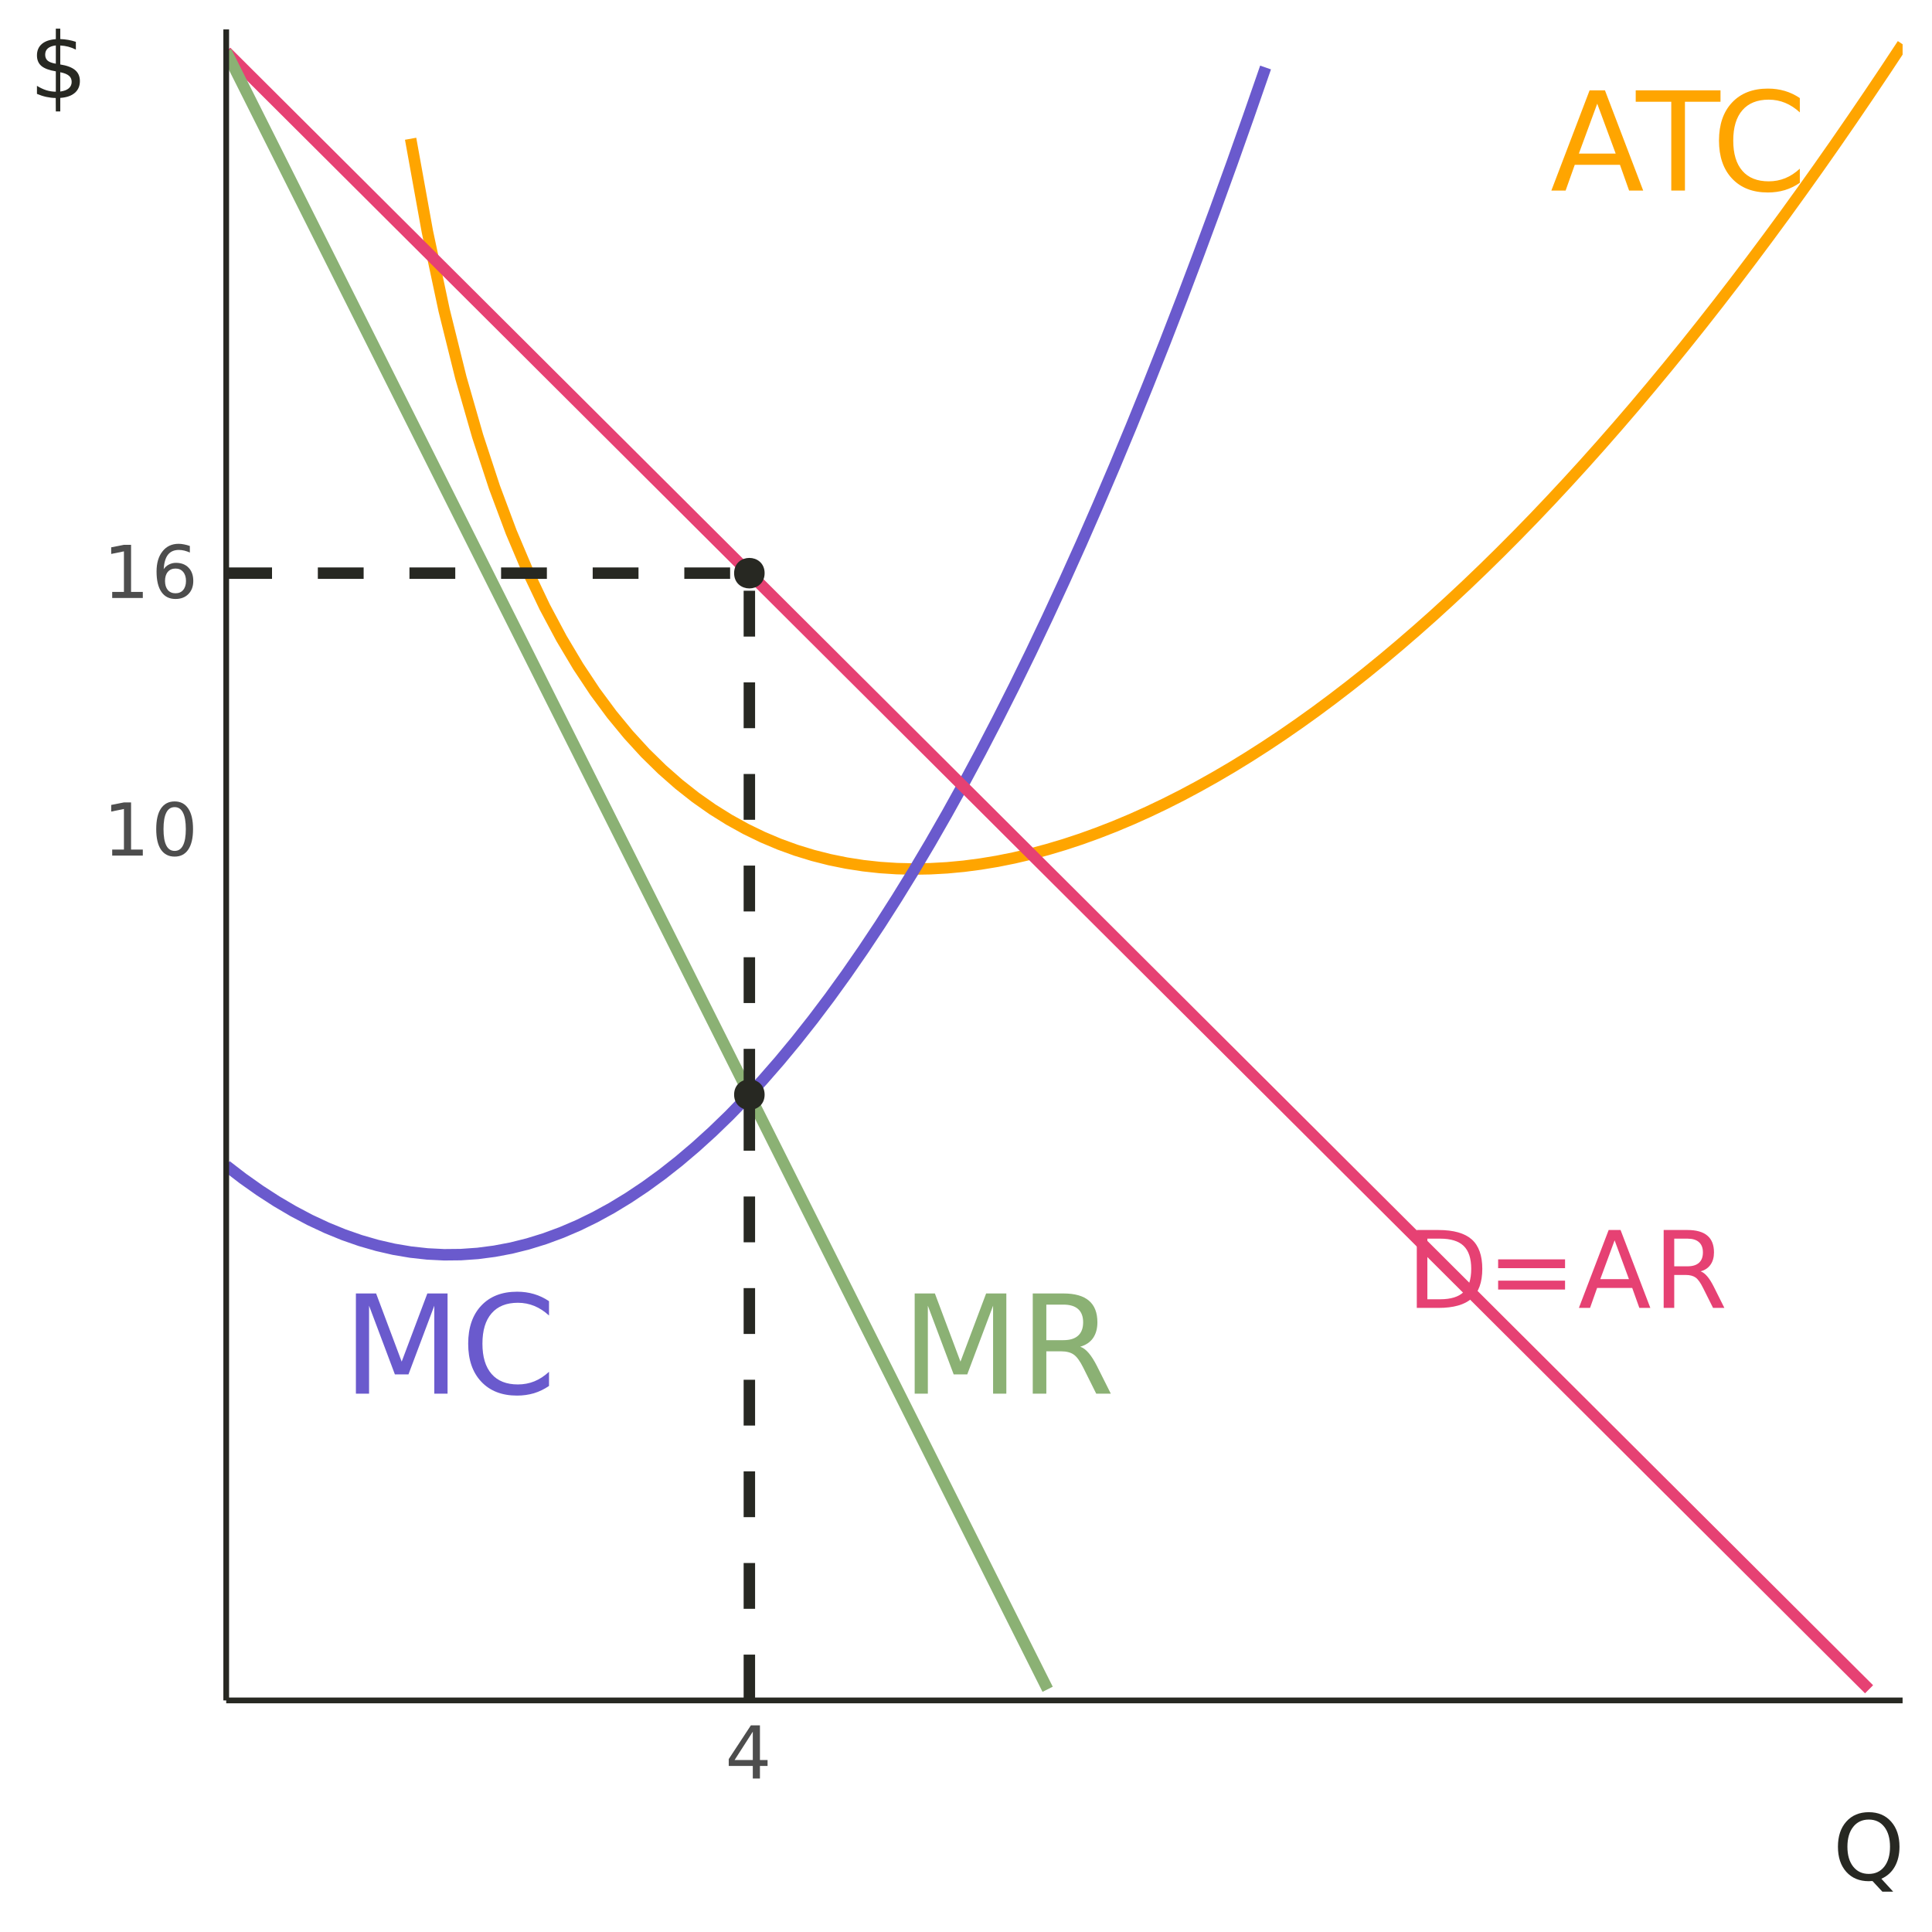
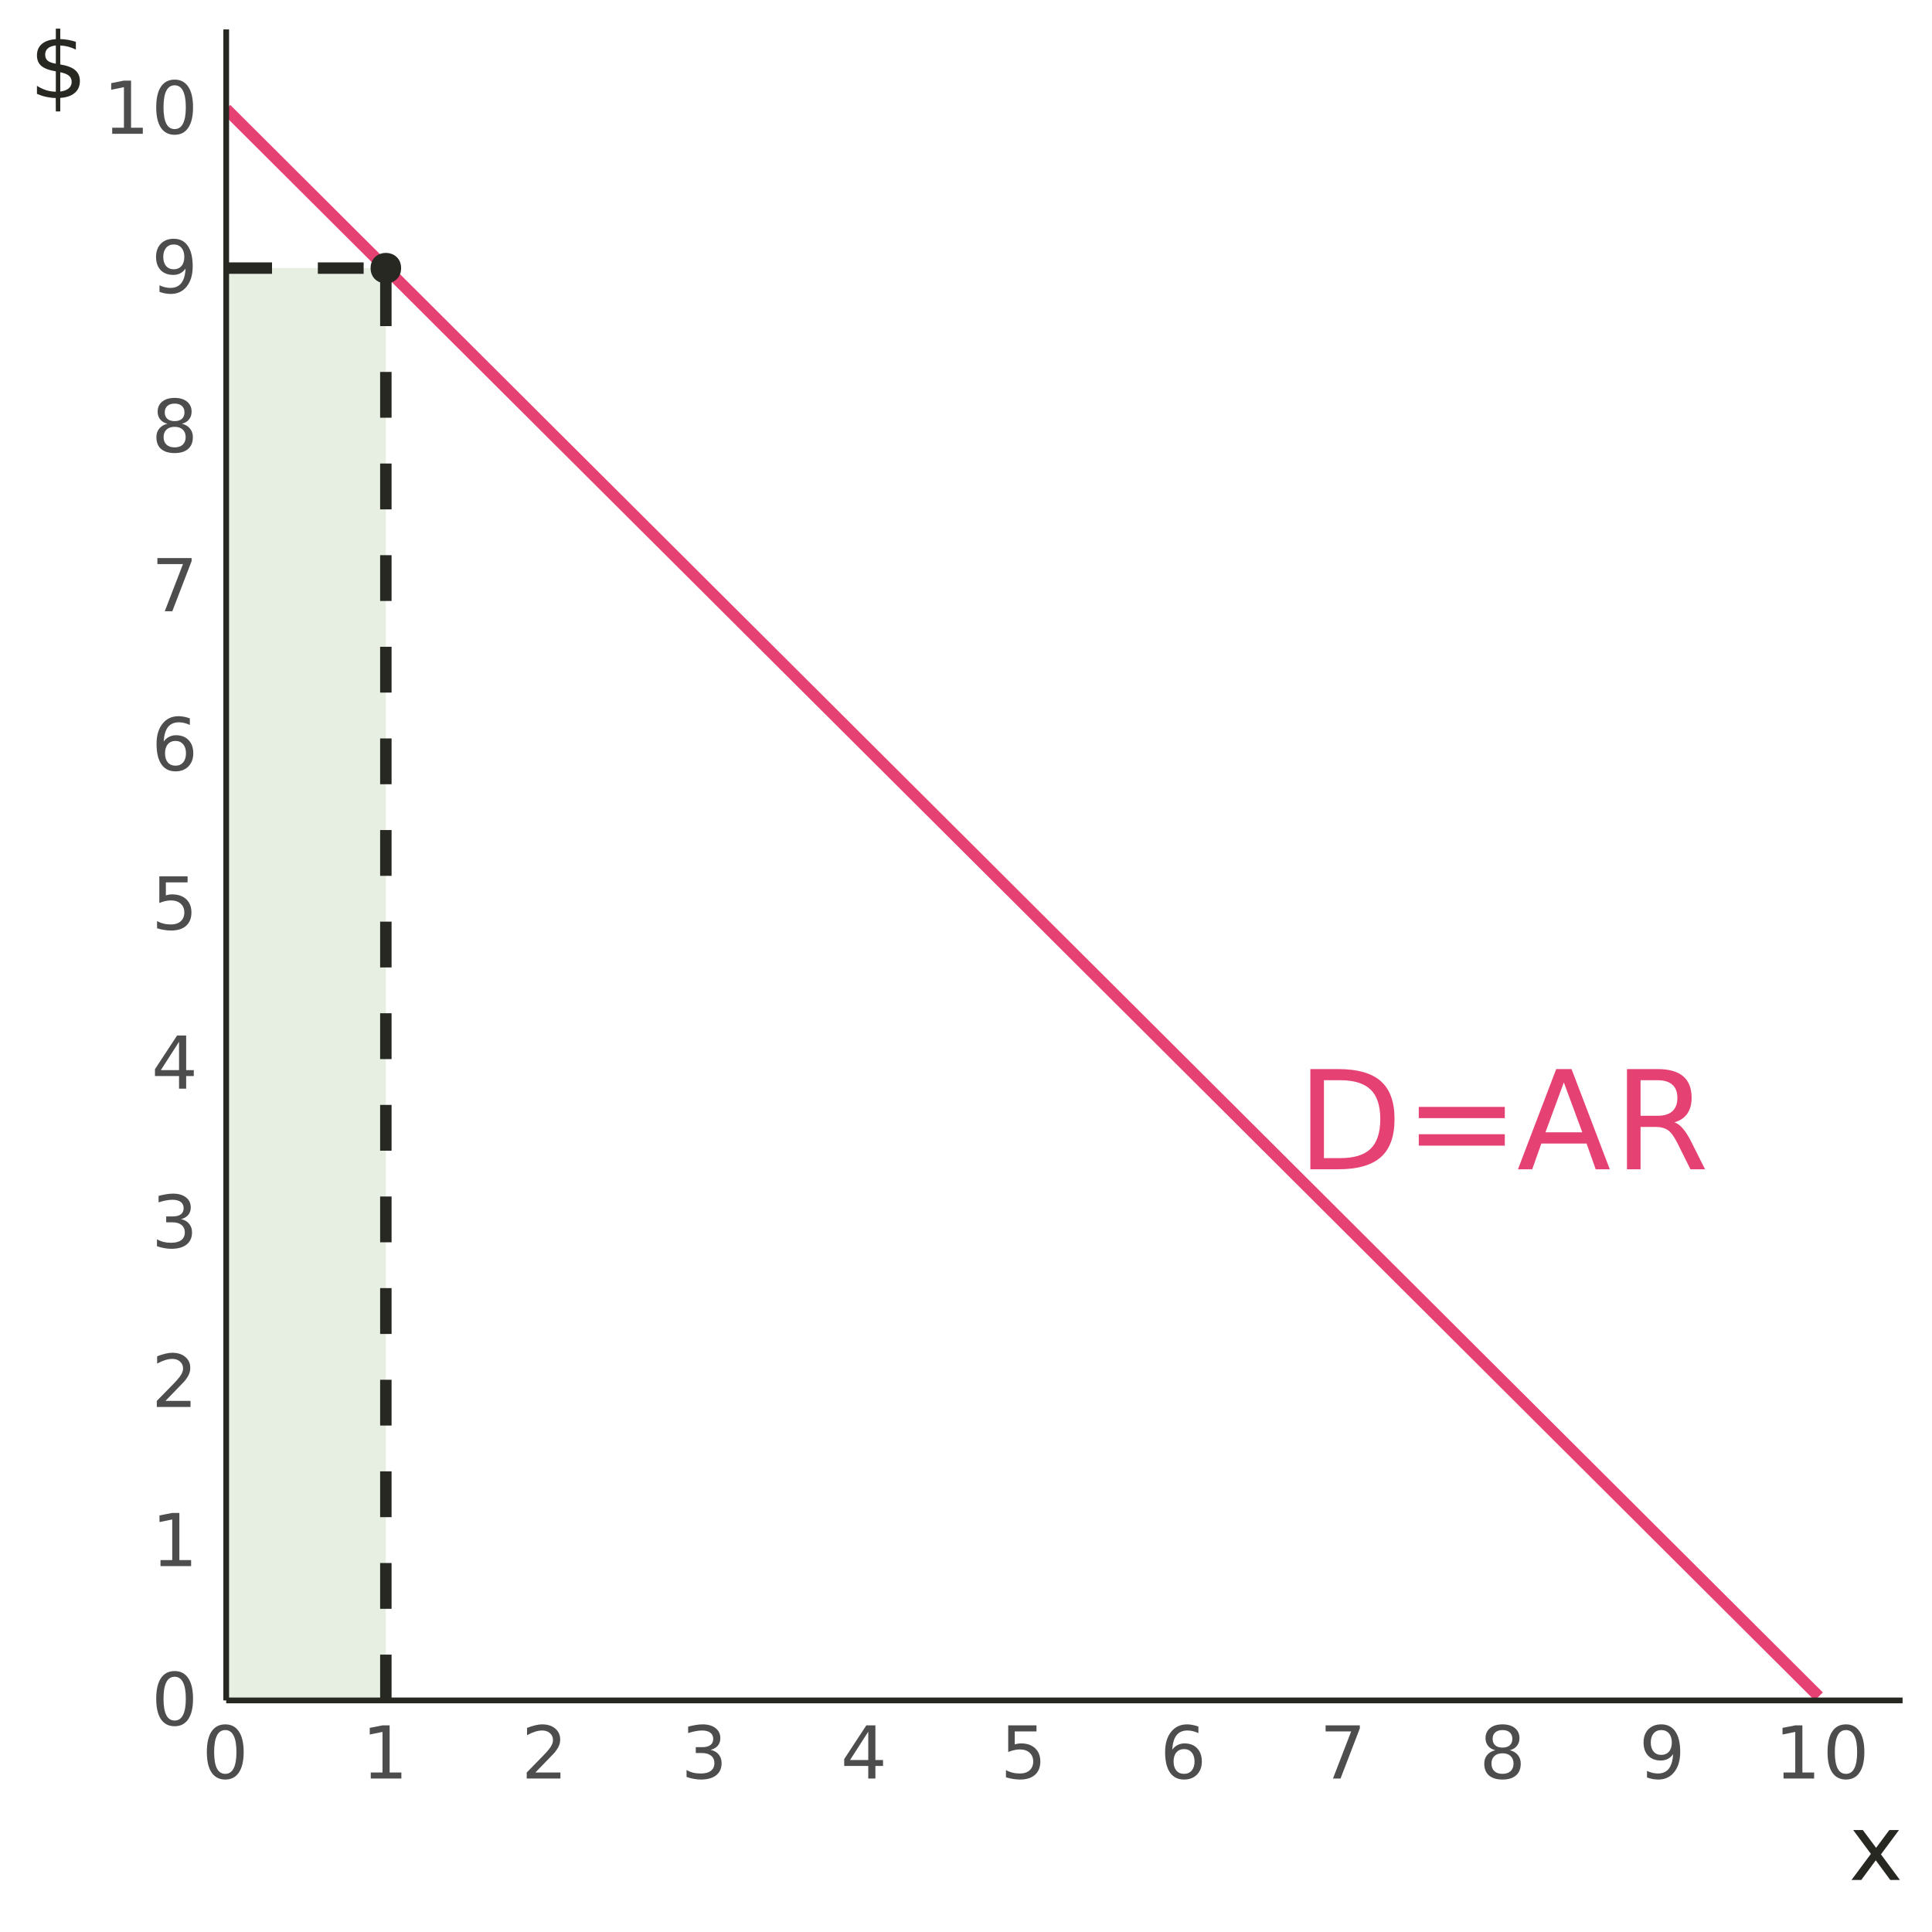
<svg xmlns="http://www.w3.org/2000/svg" xmlns:xlink="http://www.w3.org/1999/xlink" width="360" height="360" viewBox="0 0 360 360">
  <defs>
    <g>
      <g id="glyph-0-0">
        <path d="M 1.281 4.531 L 1.281 -18.062 L 14.078 -18.062 L 14.078 4.531 Z M 2.719 3.094 L 12.656 3.094 L 12.656 -16.625 L 2.719 -16.625 Z M 2.719 3.094 " />
      </g>
      <g id="glyph-0-1">
+         <path d="M 5.047 -16.594 L 5.047 -2.078 L 8.094 -2.078 C 10.664 -2.078 12.551 -2.66 13.75 -3.828 C 14.945 -4.992 15.547 -6.836 15.547 -9.359 C 15.547 -11.859 14.945 -13.688 13.75 -14.844 C 12.551 -16.008 10.664 -16.594 8.094 -16.594 Z M 2.516 -18.672 L 7.703 -18.672 C 11.316 -18.672 13.969 -17.914 15.656 -16.406 C 17.352 -14.906 18.203 -12.555 18.203 -9.359 C 18.203 -6.141 17.352 -3.773 15.656 -2.266 C 13.957 -0.754 11.305 0 7.703 0 L 2.516 0 Z M 2.516 -18.672 " />
+       </g>
+       <g id="glyph-0-2">
+         <path d="M 2.719 -11.625 L 18.75 -11.625 L 18.75 -9.531 L 2.719 -9.531 Z M 2.719 -6.531 L 18.75 -6.531 L 18.75 -4.406 L 2.719 -4.406 Z M 2.719 -6.531 " />
+       </g>
+       <g id="glyph-0-3">
        <path d="M 8.75 -16.188 L 5.328 -6.891 L 12.188 -6.891 Z M 7.328 -18.672 L 10.188 -18.672 L 17.312 0 L 14.688 0 L 12.984 -4.797 L 4.562 -4.797 L 2.859 0 L 0.203 0 Z M 7.328 -18.672 " />
      </g>
-       <g id="glyph-0-2">
-         <path d="M -0.078 -18.672 L 15.719 -18.672 L 15.719 -16.547 L 9.094 -16.547 L 9.094 0 L 6.547 0 L 6.547 -16.547 L -0.078 -16.547 Z M -0.078 -18.672 " />
-       </g>
-       <g id="glyph-0-3">
-         <path d="M 16.5 -17.234 L 16.5 -14.562 C 15.645 -15.352 14.734 -15.945 13.766 -16.344 C 12.805 -16.738 11.785 -16.938 10.703 -16.938 C 8.566 -16.938 6.93 -16.281 5.797 -14.969 C 4.66 -13.664 4.094 -11.781 4.094 -9.312 C 4.094 -6.852 4.66 -4.973 5.797 -3.672 C 6.93 -2.367 8.566 -1.719 10.703 -1.719 C 11.785 -1.719 12.805 -1.91 13.766 -2.297 C 14.734 -2.691 15.645 -3.285 16.5 -4.078 L 16.5 -1.438 C 15.613 -0.832 14.676 -0.379 13.688 -0.078 C 12.695 0.211 11.648 0.359 10.547 0.359 C 7.723 0.359 5.5 -0.504 3.875 -2.234 C 2.25 -3.961 1.438 -6.32 1.438 -9.312 C 1.438 -12.312 2.25 -14.676 3.875 -16.406 C 5.5 -18.133 7.723 -19 10.547 -19 C 11.672 -19 12.723 -18.852 13.703 -18.562 C 14.691 -18.27 15.625 -17.828 16.5 -17.234 Z M 16.5 -17.234 " />
-       </g>
      <g id="glyph-0-4">
-         <path d="M 2.516 -18.672 L 6.281 -18.672 L 11.047 -5.969 L 15.828 -18.672 L 19.594 -18.672 L 19.594 0 L 17.125 0 L 17.125 -16.391 L 12.312 -3.594 L 9.781 -3.594 L 4.969 -16.391 L 4.969 0 L 2.516 0 Z M 2.516 -18.672 " />
-       </g>
-       <g id="glyph-0-5">
        <path d="M 11.359 -8.75 C 11.898 -8.57 12.426 -8.18 12.938 -7.578 C 13.457 -6.973 13.977 -6.148 14.5 -5.109 L 17.062 0 L 14.344 0 L 11.953 -4.797 C 11.336 -6.047 10.738 -6.875 10.156 -7.281 C 9.582 -7.688 8.797 -7.891 7.797 -7.891 L 5.047 -7.891 L 5.047 0 L 2.516 0 L 2.516 -18.672 L 8.219 -18.672 C 10.352 -18.672 11.941 -18.223 12.984 -17.328 C 14.035 -16.441 14.562 -15.098 14.562 -13.297 C 14.562 -12.117 14.289 -11.141 13.75 -10.359 C 13.207 -9.586 12.41 -9.051 11.359 -8.75 Z M 5.047 -16.594 L 5.047 -9.969 L 8.219 -9.969 C 9.438 -9.969 10.352 -10.25 10.969 -10.812 C 11.594 -11.375 11.906 -12.203 11.906 -13.297 C 11.906 -14.391 11.594 -15.211 10.969 -15.766 C 10.352 -16.316 9.438 -16.594 8.219 -16.594 Z M 5.047 -16.594 " />
      </g>
      <g id="glyph-1-0">
-         <path d="M 1 3.516 L 1 -14.047 L 10.953 -14.047 L 10.953 3.516 Z M 2.109 2.406 L 9.844 2.406 L 9.844 -12.922 L 2.109 -12.922 Z M 2.109 2.406 " />
+         <path d="M 0.672 2.406 L 0.672 -9.578 L 7.469 -9.578 L 7.469 2.406 Z M 1.438 1.641 L 6.719 1.641 L 6.719 -8.828 L 1.438 -8.828 Z M 1.438 1.641 " />
      </g>
      <g id="glyph-1-1">
-         <path d="M 3.922 -12.906 L 3.922 -1.609 L 6.297 -1.609 C 8.297 -1.609 9.758 -2.062 10.688 -2.969 C 11.625 -3.883 12.094 -5.32 12.094 -7.281 C 12.094 -9.219 11.625 -10.641 10.688 -11.547 C 9.758 -12.453 8.297 -12.906 6.297 -12.906 Z M 1.953 -14.516 L 5.984 -14.516 C 8.805 -14.516 10.875 -13.93 12.188 -12.766 C 13.5 -11.598 14.156 -9.77 14.156 -7.281 C 14.156 -4.77 13.492 -2.926 12.172 -1.75 C 10.848 -0.582 8.785 0 5.984 0 L 1.953 0 Z M 1.953 -14.516 " />
+         <path d="M 4.328 -9.031 C 3.629 -9.031 3.109 -8.688 2.766 -8 C 2.422 -7.32 2.25 -6.301 2.25 -4.938 C 2.25 -3.582 2.422 -2.566 2.766 -1.891 C 3.109 -1.211 3.629 -0.875 4.328 -0.875 C 5.016 -0.875 5.531 -1.211 5.875 -1.891 C 6.227 -2.566 6.406 -3.582 6.406 -4.938 C 6.406 -6.301 6.227 -7.32 5.875 -8 C 5.531 -8.688 5.016 -9.031 4.328 -9.031 Z M 4.328 -10.094 C 5.43 -10.094 6.273 -9.648 6.859 -8.766 C 7.453 -7.891 7.75 -6.613 7.75 -4.938 C 7.75 -3.27 7.453 -2 6.859 -1.125 C 6.273 -0.25 5.43 0.188 4.328 0.188 C 3.211 0.188 2.359 -0.25 1.766 -1.125 C 1.18 -2 0.891 -3.27 0.891 -4.938 C 0.891 -6.613 1.18 -7.891 1.766 -8.766 C 2.359 -9.648 3.211 -10.094 4.328 -10.094 Z M 4.328 -10.094 " />
      </g>
      <g id="glyph-1-2">
-         <path d="M 2.109 -9.047 L 14.578 -9.047 L 14.578 -7.406 L 2.109 -7.406 Z M 2.109 -5.078 L 14.578 -5.078 L 14.578 -3.422 L 2.109 -3.422 Z M 2.109 -5.078 " />
+         <path d="M 1.688 -1.125 L 3.875 -1.125 L 3.875 -8.688 L 1.5 -8.203 L 1.5 -9.438 L 3.859 -9.906 L 5.203 -9.906 L 5.203 -1.125 L 7.391 -1.125 L 7.391 0 L 1.688 0 Z M 1.688 -1.125 " />
      </g>
      <g id="glyph-1-3">
-         <path d="M 6.812 -12.594 L 4.141 -5.359 L 9.484 -5.359 Z M 5.703 -14.516 L 7.922 -14.516 L 13.469 0 L 11.422 0 L 10.094 -3.719 L 3.547 -3.719 L 2.234 0 L 0.156 0 Z M 5.703 -14.516 " />
+         <path d="M 2.609 -1.125 L 7.281 -1.125 L 7.281 0 L 1 0 L 1 -1.125 C 1.508 -1.656 2.203 -2.363 3.078 -3.25 C 3.953 -4.133 4.504 -4.707 4.734 -4.969 C 5.16 -5.445 5.457 -5.852 5.625 -6.188 C 5.801 -6.52 5.891 -6.848 5.891 -7.172 C 5.891 -7.703 5.703 -8.129 5.328 -8.453 C 4.961 -8.785 4.484 -8.953 3.891 -8.953 C 3.473 -8.953 3.031 -8.879 2.562 -8.734 C 2.094 -8.586 1.594 -8.367 1.062 -8.078 L 1.062 -9.438 C 1.602 -9.645 2.109 -9.805 2.578 -9.922 C 3.047 -10.035 3.473 -10.094 3.859 -10.094 C 4.891 -10.094 5.707 -9.832 6.312 -9.312 C 6.926 -8.801 7.234 -8.117 7.234 -7.266 C 7.234 -6.859 7.156 -6.473 7 -6.109 C 6.852 -5.742 6.578 -5.312 6.172 -4.812 C 6.055 -4.688 5.703 -4.316 5.109 -3.703 C 4.523 -3.086 3.691 -2.227 2.609 -1.125 Z M 2.609 -1.125 " />
      </g>
      <g id="glyph-1-4">
-         <path d="M 8.844 -6.812 C 9.258 -6.664 9.664 -6.359 10.062 -5.891 C 10.469 -5.422 10.875 -4.781 11.281 -3.969 L 13.266 0 L 11.156 0 L 9.297 -3.719 C 8.816 -4.695 8.352 -5.344 7.906 -5.656 C 7.457 -5.977 6.844 -6.141 6.062 -6.141 L 3.922 -6.141 L 3.922 0 L 1.953 0 L 1.953 -14.516 L 6.391 -14.516 C 8.047 -14.516 9.281 -14.164 10.094 -13.469 C 10.914 -12.781 11.328 -11.738 11.328 -10.344 C 11.328 -9.426 11.113 -8.664 10.688 -8.062 C 10.27 -7.457 9.656 -7.039 8.844 -6.812 Z M 3.922 -12.906 L 3.922 -7.75 L 6.391 -7.75 C 7.336 -7.75 8.051 -7.969 8.531 -8.406 C 9.02 -8.844 9.266 -9.488 9.266 -10.344 C 9.266 -11.188 9.02 -11.82 8.531 -12.25 C 8.051 -12.688 7.336 -12.906 6.391 -12.906 Z M 3.922 -12.906 " />
+         <path d="M 5.516 -5.344 C 6.16 -5.207 6.66 -4.922 7.016 -4.484 C 7.379 -4.055 7.562 -3.52 7.562 -2.875 C 7.562 -1.895 7.223 -1.141 6.547 -0.609 C 5.879 -0.078 4.926 0.188 3.688 0.188 C 3.27 0.188 2.836 0.145 2.391 0.062 C 1.953 -0.008 1.5 -0.129 1.031 -0.297 L 1.031 -1.594 C 1.406 -1.375 1.812 -1.207 2.25 -1.094 C 2.695 -0.988 3.16 -0.938 3.641 -0.938 C 4.484 -0.938 5.125 -1.102 5.562 -1.438 C 6 -1.77 6.219 -2.25 6.219 -2.875 C 6.219 -3.457 6.016 -3.914 5.609 -4.25 C 5.203 -4.582 4.633 -4.75 3.906 -4.75 L 2.75 -4.75 L 2.75 -5.844 L 3.953 -5.844 C 4.609 -5.844 5.113 -5.973 5.469 -6.234 C 5.82 -6.504 6 -6.883 6 -7.375 C 6 -7.883 5.816 -8.273 5.453 -8.547 C 5.086 -8.816 4.57 -8.953 3.906 -8.953 C 3.539 -8.953 3.145 -8.91 2.719 -8.828 C 2.301 -8.754 1.836 -8.633 1.328 -8.469 L 1.328 -9.672 C 1.836 -9.805 2.316 -9.91 2.766 -9.984 C 3.211 -10.055 3.629 -10.094 4.016 -10.094 C 5.035 -10.094 5.844 -9.859 6.438 -9.391 C 7.031 -8.93 7.328 -8.305 7.328 -7.516 C 7.328 -6.973 7.172 -6.508 6.859 -6.125 C 6.547 -5.75 6.098 -5.488 5.516 -5.344 Z M 5.516 -5.344 " />
+       </g>
+       <g id="glyph-1-5">
+         <path d="M 5.141 -8.734 L 1.75 -3.453 L 5.141 -3.453 Z M 4.781 -9.906 L 6.469 -9.906 L 6.469 -3.453 L 7.891 -3.453 L 7.891 -2.344 L 6.469 -2.344 L 6.469 0 L 5.141 0 L 5.141 -2.344 L 0.656 -2.344 L 0.656 -3.625 Z M 4.781 -9.906 " />
+       </g>
+       <g id="glyph-1-6">
+         <path d="M 1.469 -9.906 L 6.734 -9.906 L 6.734 -8.781 L 2.688 -8.781 L 2.688 -6.359 C 2.883 -6.422 3.082 -6.469 3.281 -6.5 C 3.477 -6.531 3.672 -6.547 3.859 -6.547 C 4.961 -6.547 5.836 -6.242 6.484 -5.641 C 7.129 -5.035 7.453 -4.211 7.453 -3.172 C 7.453 -2.109 7.117 -1.281 6.453 -0.688 C 5.797 -0.102 4.863 0.188 3.656 0.188 C 3.238 0.188 2.812 0.148 2.375 0.078 C 1.945 0.016 1.504 -0.086 1.047 -0.234 L 1.047 -1.578 C 1.441 -1.359 1.852 -1.195 2.281 -1.094 C 2.707 -0.988 3.156 -0.938 3.625 -0.938 C 4.395 -0.938 5.004 -1.133 5.453 -1.531 C 5.898 -1.938 6.125 -2.484 6.125 -3.172 C 6.125 -3.867 5.898 -4.414 5.453 -4.812 C 5.004 -5.219 4.395 -5.422 3.625 -5.422 C 3.27 -5.422 2.914 -5.379 2.562 -5.297 C 2.207 -5.223 1.844 -5.102 1.469 -4.938 Z M 1.469 -9.906 " />
+       </g>
+       <g id="glyph-1-7">
+         <path d="M 4.484 -5.484 C 3.879 -5.484 3.398 -5.273 3.047 -4.859 C 2.703 -4.453 2.531 -3.891 2.531 -3.172 C 2.531 -2.461 2.703 -1.898 3.047 -1.484 C 3.398 -1.078 3.879 -0.875 4.484 -0.875 C 5.086 -0.875 5.562 -1.078 5.906 -1.484 C 6.258 -1.898 6.438 -2.461 6.438 -3.172 C 6.438 -3.891 6.258 -4.453 5.906 -4.859 C 5.562 -5.273 5.086 -5.484 4.484 -5.484 Z M 7.156 -9.688 L 7.156 -8.469 C 6.812 -8.625 6.469 -8.742 6.125 -8.828 C 5.781 -8.91 5.441 -8.953 5.109 -8.953 C 4.223 -8.953 3.547 -8.656 3.078 -8.062 C 2.617 -7.469 2.352 -6.566 2.281 -5.359 C 2.539 -5.742 2.867 -6.035 3.266 -6.234 C 3.66 -6.441 4.094 -6.547 4.562 -6.547 C 5.562 -6.547 6.348 -6.242 6.922 -5.641 C 7.504 -5.035 7.797 -4.211 7.797 -3.172 C 7.797 -2.16 7.492 -1.348 6.891 -0.734 C 6.285 -0.117 5.484 0.188 4.484 0.188 C 3.336 0.188 2.461 -0.25 1.859 -1.125 C 1.254 -2 0.953 -3.27 0.953 -4.938 C 0.953 -6.508 1.32 -7.758 2.062 -8.688 C 2.801 -9.625 3.801 -10.094 5.062 -10.094 C 5.395 -10.094 5.734 -10.055 6.078 -9.984 C 6.422 -9.922 6.781 -9.82 7.156 -9.688 Z M 7.156 -9.688 " />
+       </g>
+       <g id="glyph-1-8">
+         <path d="M 1.109 -9.906 L 7.484 -9.906 L 7.484 -9.344 L 3.891 0 L 2.484 0 L 5.875 -8.781 L 1.109 -8.781 Z M 1.109 -9.906 " />
+       </g>
+       <g id="glyph-1-9">
+         <path d="M 4.328 -4.703 C 3.68 -4.703 3.176 -4.531 2.812 -4.188 C 2.445 -3.852 2.266 -3.383 2.266 -2.781 C 2.266 -2.188 2.445 -1.719 2.812 -1.375 C 3.176 -1.039 3.68 -0.875 4.328 -0.875 C 4.961 -0.875 5.461 -1.039 5.828 -1.375 C 6.191 -1.719 6.375 -2.188 6.375 -2.781 C 6.375 -3.383 6.191 -3.852 5.828 -4.188 C 5.461 -4.531 4.961 -4.703 4.328 -4.703 Z M 2.984 -5.281 C 2.41 -5.414 1.961 -5.68 1.641 -6.078 C 1.316 -6.473 1.156 -6.953 1.156 -7.516 C 1.156 -8.305 1.438 -8.93 2 -9.391 C 2.562 -9.859 3.336 -10.094 4.328 -10.094 C 5.305 -10.094 6.078 -9.859 6.641 -9.391 C 7.203 -8.93 7.484 -8.305 7.484 -7.516 C 7.484 -6.953 7.32 -6.473 7 -6.078 C 6.688 -5.68 6.242 -5.414 5.672 -5.281 C 6.316 -5.125 6.816 -4.828 7.172 -4.391 C 7.535 -3.953 7.719 -3.414 7.719 -2.781 C 7.719 -1.82 7.422 -1.086 6.828 -0.578 C 6.242 -0.066 5.41 0.188 4.328 0.188 C 3.234 0.188 2.391 -0.066 1.797 -0.578 C 1.211 -1.086 0.922 -1.82 0.922 -2.781 C 0.922 -3.414 1.102 -3.953 1.469 -4.391 C 1.832 -4.828 2.336 -5.125 2.984 -5.281 Z M 2.484 -7.391 C 2.484 -6.879 2.645 -6.477 2.969 -6.188 C 3.289 -5.906 3.742 -5.766 4.328 -5.766 C 4.898 -5.766 5.348 -5.906 5.672 -6.188 C 5.992 -6.477 6.156 -6.879 6.156 -7.391 C 6.156 -7.91 5.992 -8.312 5.672 -8.594 C 5.348 -8.883 4.898 -9.031 4.328 -9.031 C 3.742 -9.031 3.289 -8.883 2.969 -8.594 C 2.645 -8.312 2.484 -7.91 2.484 -7.391 Z M 2.484 -7.391 " />
+       </g>
+       <g id="glyph-1-10">
+         <path d="M 1.5 -0.203 L 1.5 -1.422 C 1.832 -1.266 2.172 -1.145 2.516 -1.062 C 2.859 -0.977 3.195 -0.938 3.531 -0.938 C 4.414 -0.938 5.094 -1.234 5.562 -1.828 C 6.031 -2.422 6.297 -3.328 6.359 -4.547 C 6.098 -4.16 5.77 -3.863 5.375 -3.656 C 4.988 -3.457 4.555 -3.359 4.078 -3.359 C 3.086 -3.359 2.301 -3.656 1.719 -4.25 C 1.145 -4.852 0.859 -5.676 0.859 -6.719 C 0.859 -7.738 1.156 -8.555 1.75 -9.172 C 2.352 -9.785 3.156 -10.094 4.156 -10.094 C 5.301 -10.094 6.176 -9.648 6.781 -8.766 C 7.383 -7.891 7.688 -6.613 7.688 -4.938 C 7.688 -3.383 7.316 -2.141 6.578 -1.203 C 5.836 -0.273 4.844 0.188 3.594 0.188 C 3.258 0.188 2.914 0.156 2.562 0.094 C 2.219 0.031 1.863 -0.066 1.5 -0.203 Z M 4.156 -4.406 C 4.758 -4.406 5.238 -4.609 5.594 -5.016 C 5.945 -5.43 6.125 -6 6.125 -6.719 C 6.125 -7.426 5.945 -7.988 5.594 -8.406 C 5.238 -8.82 4.758 -9.031 4.156 -9.031 C 3.562 -9.031 3.086 -8.82 2.734 -8.406 C 2.379 -7.988 2.203 -7.426 2.203 -6.719 C 2.203 -6 2.379 -5.43 2.734 -5.016 C 3.086 -4.609 3.562 -4.406 4.156 -4.406 Z M 4.156 -4.406 " />
      </g>
      <g id="glyph-2-0">
-         <path d="M 0.672 2.406 L 0.672 -9.578 L 7.469 -9.578 L 7.469 2.406 Z M 1.438 1.641 L 6.719 1.641 L 6.719 -8.828 L 1.438 -8.828 Z M 1.438 1.641 " />
+         <path d="M 0.844 3 L 0.844 -11.984 L 9.344 -11.984 L 9.344 3 Z M 1.797 2.062 L 8.406 2.062 L 8.406 -11.031 L 1.797 -11.031 Z M 1.797 2.062 " />
      </g>
      <g id="glyph-2-1">
-         <path d="M 1.688 -1.125 L 3.875 -1.125 L 3.875 -8.688 L 1.5 -8.203 L 1.5 -9.438 L 3.859 -9.906 L 5.203 -9.906 L 5.203 -1.125 L 7.391 -1.125 L 7.391 0 L 1.688 0 Z M 1.688 -1.125 " />
+         <path d="M 9.328 -9.297 L 5.969 -4.766 L 9.5 0 L 7.703 0 L 5 -3.656 L 2.297 0 L 0.484 0 L 4.094 -4.859 L 0.797 -9.297 L 2.594 -9.297 L 5.062 -5.984 L 7.531 -9.297 Z M 9.328 -9.297 " />
      </g>
      <g id="glyph-2-2">
-         <path d="M 4.328 -9.031 C 3.629 -9.031 3.109 -8.688 2.766 -8 C 2.422 -7.32 2.25 -6.301 2.25 -4.938 C 2.25 -3.582 2.422 -2.566 2.766 -1.891 C 3.109 -1.211 3.629 -0.875 4.328 -0.875 C 5.016 -0.875 5.531 -1.211 5.875 -1.891 C 6.227 -2.566 6.406 -3.582 6.406 -4.938 C 6.406 -6.301 6.227 -7.32 5.875 -8 C 5.531 -8.688 5.016 -9.031 4.328 -9.031 Z M 4.328 -10.094 C 5.43 -10.094 6.273 -9.648 6.859 -8.766 C 7.453 -7.891 7.75 -6.613 7.75 -4.938 C 7.75 -3.27 7.453 -2 6.859 -1.125 C 6.273 -0.25 5.43 0.188 4.328 0.188 C 3.211 0.188 2.359 -0.25 1.766 -1.125 C 1.18 -2 0.891 -3.27 0.891 -4.938 C 0.891 -6.613 1.18 -7.891 1.766 -8.766 C 2.359 -9.648 3.211 -10.094 4.328 -10.094 Z M 4.328 -10.094 " />
-       </g>
-       <g id="glyph-2-3">
-         <path d="M 4.484 -5.484 C 3.879 -5.484 3.398 -5.273 3.047 -4.859 C 2.703 -4.453 2.531 -3.891 2.531 -3.172 C 2.531 -2.461 2.703 -1.898 3.047 -1.484 C 3.398 -1.078 3.879 -0.875 4.484 -0.875 C 5.086 -0.875 5.562 -1.078 5.906 -1.484 C 6.258 -1.898 6.438 -2.461 6.438 -3.172 C 6.438 -3.891 6.258 -4.453 5.906 -4.859 C 5.562 -5.273 5.086 -5.484 4.484 -5.484 Z M 7.156 -9.688 L 7.156 -8.469 C 6.812 -8.625 6.469 -8.742 6.125 -8.828 C 5.781 -8.91 5.441 -8.953 5.109 -8.953 C 4.223 -8.953 3.547 -8.656 3.078 -8.062 C 2.617 -7.469 2.352 -6.566 2.281 -5.359 C 2.539 -5.742 2.867 -6.035 3.266 -6.234 C 3.66 -6.441 4.094 -6.547 4.562 -6.547 C 5.562 -6.547 6.348 -6.242 6.922 -5.641 C 7.504 -5.035 7.797 -4.211 7.797 -3.172 C 7.797 -2.16 7.492 -1.348 6.891 -0.734 C 6.285 -0.117 5.484 0.188 4.484 0.188 C 3.336 0.188 2.461 -0.25 1.859 -1.125 C 1.254 -2 0.953 -3.27 0.953 -4.938 C 0.953 -6.508 1.32 -7.758 2.062 -8.688 C 2.801 -9.625 3.801 -10.094 5.062 -10.094 C 5.395 -10.094 5.734 -10.055 6.078 -9.984 C 6.422 -9.922 6.781 -9.82 7.156 -9.688 Z M 7.156 -9.688 " />
-       </g>
-       <g id="glyph-2-4">
-         <path d="M 5.141 -8.734 L 1.75 -3.453 L 5.141 -3.453 Z M 4.781 -9.906 L 6.469 -9.906 L 6.469 -3.453 L 7.891 -3.453 L 7.891 -2.344 L 6.469 -2.344 L 6.469 0 L 5.141 0 L 5.141 -2.344 L 0.656 -2.344 L 0.656 -3.625 Z M 4.781 -9.906 " />
-       </g>
-       <g id="glyph-3-0">
-         <path d="M 0.844 3 L 0.844 -11.984 L 9.344 -11.984 L 9.344 3 Z M 1.797 2.062 L 8.406 2.062 L 8.406 -11.031 L 1.797 -11.031 Z M 1.797 2.062 " />
-       </g>
-       <g id="glyph-3-1">
-         <path d="M 6.703 -11.25 C 5.484 -11.25 4.516 -10.797 3.797 -9.891 C 3.078 -8.984 2.719 -7.75 2.719 -6.188 C 2.719 -4.625 3.078 -3.391 3.797 -2.484 C 4.516 -1.578 5.484 -1.125 6.703 -1.125 C 7.922 -1.125 8.883 -1.578 9.594 -2.484 C 10.301 -3.391 10.656 -4.625 10.656 -6.188 C 10.656 -7.75 10.301 -8.984 9.594 -9.891 C 8.883 -10.797 7.922 -11.25 6.703 -11.25 Z M 9.047 -0.219 L 11.25 2.188 L 9.234 2.188 L 7.391 0.203 C 7.211 0.211 7.07 0.219 6.969 0.219 C 6.875 0.227 6.785 0.234 6.703 0.234 C 4.953 0.234 3.555 -0.344 2.516 -1.5 C 1.473 -2.664 0.953 -4.227 0.953 -6.188 C 0.953 -8.145 1.473 -9.707 2.516 -10.875 C 3.555 -12.039 4.953 -12.625 6.703 -12.625 C 8.441 -12.625 9.828 -12.039 10.859 -10.875 C 11.898 -9.707 12.422 -8.145 12.422 -6.188 C 12.422 -4.75 12.129 -3.516 11.547 -2.484 C 10.973 -1.461 10.141 -0.707 9.047 -0.219 Z M 9.047 -0.219 " />
-       </g>
-       <g id="glyph-3-2">
        <path d="M 5.75 2.5 L 4.922 2.5 L 4.906 0 C 4.32 -0.008 3.738 -0.078 3.156 -0.203 C 2.582 -0.328 2 -0.516 1.406 -0.766 L 1.406 -2.266 C 1.977 -1.91 2.551 -1.641 3.125 -1.453 C 3.707 -1.273 4.305 -1.18 4.922 -1.172 L 4.922 -4.969 C 3.691 -5.164 2.797 -5.5 2.234 -5.969 C 1.68 -6.445 1.406 -7.102 1.406 -7.938 C 1.406 -8.832 1.707 -9.539 2.312 -10.062 C 2.914 -10.582 3.785 -10.883 4.922 -10.969 L 4.922 -12.922 L 5.75 -12.922 L 5.75 -10.984 C 6.258 -10.961 6.754 -10.91 7.234 -10.828 C 7.711 -10.742 8.188 -10.625 8.656 -10.469 L 8.656 -9.016 C 8.188 -9.254 7.711 -9.438 7.234 -9.562 C 6.754 -9.688 6.258 -9.758 5.75 -9.781 L 5.75 -6.25 C 7 -6.051 7.922 -5.703 8.516 -5.203 C 9.109 -4.703 9.406 -4.02 9.406 -3.156 C 9.406 -2.227 9.086 -1.492 8.453 -0.953 C 7.828 -0.41 6.926 -0.098 5.75 -0.016 Z M 4.922 -6.391 L 4.922 -9.797 C 4.273 -9.723 3.781 -9.539 3.438 -9.25 C 3.102 -8.957 2.938 -8.566 2.938 -8.078 C 2.938 -7.598 3.094 -7.223 3.406 -6.953 C 3.719 -6.691 4.223 -6.504 4.922 -6.391 Z M 5.75 -4.797 L 5.75 -1.203 C 6.445 -1.297 6.973 -1.492 7.328 -1.797 C 7.691 -2.109 7.875 -2.508 7.875 -3 C 7.875 -3.488 7.703 -3.875 7.359 -4.156 C 7.016 -4.445 6.477 -4.66 5.75 -4.797 Z M 5.75 -4.797 " />
      </g>
    </g>
    <clipPath id="clip-0">
-       <path clip-rule="nonzero" d="M 75 7 L 354.523 7 L 354.523 163 L 75 163 Z M 75 7 " />
+       <path clip-rule="nonzero" d="M 42.152 49 L 72 49 L 72 316.852 L 42.152 316.852 Z M 42.152 49 " />
    </clipPath>
    <clipPath id="clip-1">
-       <path clip-rule="nonzero" d="M 42.152 11 L 237 11 L 237 235 L 42.152 235 Z M 42.152 11 " />
+       <path clip-rule="nonzero" d="M 42.152 19 L 340 19 L 340 316.852 L 42.152 316.852 Z M 42.152 19 " />
    </clipPath>
    <clipPath id="clip-2">
-       <path clip-rule="nonzero" d="M 42.152 8 L 350 8 L 350 316 L 42.152 316 Z M 42.152 8 " />
+       <path clip-rule="nonzero" d="M 42.152 48 L 73 48 L 73 52 L 42.152 52 Z M 42.152 48 " />
    </clipPath>
    <clipPath id="clip-3">
-       <path clip-rule="nonzero" d="M 42.152 8 L 197 8 L 197 316 L 42.152 316 Z M 42.152 8 " />
-     </clipPath>
-     <clipPath id="clip-4">
-       <path clip-rule="nonzero" d="M 138 202 L 141 202 L 141 316.852 L 138 316.852 Z M 138 202 " />
-     </clipPath>
-     <clipPath id="clip-5">
-       <path clip-rule="nonzero" d="M 42.152 105 L 141 105 L 141 108 L 42.152 108 Z M 42.152 105 " />
+       <path clip-rule="nonzero" d="M 70 48 L 73 48 L 73 316.852 L 70 316.852 Z M 70 48 " />
    </clipPath>
  </defs>
  <rect x="-36" y="-36" width="432" height="432" fill="rgb(100%, 100%, 100%)" fill-opacity="1" />
  <g clip-path="url(#clip-0)">
-     <path fill="none" stroke-width="2.134" stroke-linecap="butt" stroke-linejoin="round" stroke="rgb(100%, 64.706%, 0%)" stroke-opacity="1" stroke-miterlimit="10" d="M 76.512 25.855 L 79.637 43.156 L 82.758 57.816 L 85.883 70.391 L 89.008 81.273 L 92.129 90.781 L 95.254 99.141 L 98.379 106.531 L 101.5 113.098 L 104.625 118.957 L 107.75 124.195 L 110.871 128.895 L 113.996 133.117 L 117.121 136.91 L 120.242 140.32 L 123.367 143.383 L 126.492 146.133 L 129.613 148.594 L 132.738 150.793 L 135.863 152.746 L 138.984 154.473 L 142.109 155.988 L 145.234 157.309 L 148.355 158.441 L 151.48 159.398 L 154.605 160.191 L 157.727 160.824 L 160.852 161.309 L 163.977 161.652 L 167.098 161.855 L 170.223 161.93 L 173.348 161.875 L 176.469 161.703 L 179.594 161.41 L 182.719 161 L 185.84 160.484 L 188.965 159.855 L 192.09 159.125 L 195.211 158.293 L 198.336 157.359 L 201.461 156.328 L 204.582 155.199 L 207.707 153.98 L 210.832 152.668 L 213.953 151.266 L 217.078 149.773 L 220.203 148.195 L 223.324 146.527 L 226.449 144.777 L 229.574 142.945 L 232.695 141.027 L 235.82 139.027 L 238.945 136.949 L 242.066 134.789 L 245.191 132.551 L 248.316 130.23 L 251.438 127.836 L 254.562 125.363 L 257.688 122.816 L 260.809 120.191 L 263.934 117.492 L 267.059 114.719 L 270.18 111.871 L 273.305 108.949 L 276.43 105.953 L 279.551 102.887 L 282.676 99.746 L 285.801 96.535 L 288.922 93.25 L 292.047 89.895 L 295.172 86.469 L 298.293 82.973 L 301.418 79.406 L 304.543 75.77 L 307.664 72.062 L 310.789 68.285 L 313.914 64.441 L 317.035 60.527 L 320.16 56.543 L 323.285 52.492 L 326.406 48.371 L 329.531 44.184 L 332.656 39.93 L 335.777 35.605 L 338.902 31.215 L 342.027 26.754 L 345.148 22.227 L 348.273 17.633 L 351.398 12.973 L 354.52 8.246 " />
-   </g>
-   <g fill="rgb(100%, 64.706%, 0%)" fill-opacity="1">
-     <use xlink:href="#glyph-0-1" x="288.871" y="35.507" />
-     <use xlink:href="#glyph-0-2" x="304.871" y="35.507" />
-     <use xlink:href="#glyph-0-3" x="318.871" y="35.507" />
+     <path fill-rule="nonzero" fill="rgb(54.51%, 69.412%, 45.49%)" fill-opacity="0.2" d="M 42.152 316.848 L 71.902 316.848 L 71.902 49.961 L 42.152 49.961 Z M 42.152 316.848 " />
  </g>
  <g clip-path="url(#clip-1)">
-     <path fill="none" stroke-width="2.134" stroke-linecap="butt" stroke-linejoin="round" stroke="rgb(41.569%, 35.294%, 80.392%)" stroke-opacity="1" stroke-miterlimit="10" d="M 42.152 217.211 L 45.273 219.609 L 48.398 221.82 L 51.523 223.844 L 54.645 225.68 L 57.77 227.332 L 60.895 228.793 L 64.016 230.07 L 67.141 231.16 L 70.266 232.062 L 73.387 232.781 L 76.512 233.309 L 79.637 233.652 L 82.758 233.809 L 85.883 233.777 L 89.008 233.559 L 92.129 233.152 L 95.254 232.562 L 98.379 231.781 L 101.5 230.816 L 104.625 229.664 L 107.75 228.328 L 110.871 226.801 L 113.996 225.09 L 117.121 223.188 L 120.242 221.102 L 123.367 218.832 L 126.492 216.371 L 129.613 213.723 L 132.738 210.891 L 135.863 207.871 L 138.984 204.664 L 142.109 201.27 L 145.234 197.688 L 148.355 193.922 L 151.48 189.965 L 154.605 185.824 L 157.727 181.496 L 160.852 176.98 L 163.977 172.281 L 167.098 167.391 L 170.223 162.316 L 173.348 157.055 L 176.469 151.605 L 179.594 145.969 L 182.719 140.148 L 185.84 134.137 L 188.965 127.941 L 192.09 121.559 L 195.211 114.988 L 198.336 108.23 L 201.461 101.289 L 204.582 94.156 L 207.707 86.84 L 210.832 79.336 L 213.953 71.645 L 217.078 63.77 L 220.203 55.703 L 223.324 47.453 L 226.449 39.016 L 229.574 30.391 L 232.695 21.578 L 235.82 12.578 " />
+     <path fill="none" stroke-width="2.134" stroke-linecap="butt" stroke-linejoin="round" stroke="rgb(90.196%, 25.49%, 45.098%)" stroke-opacity="1" stroke-miterlimit="10" d="M 42.152 20.305 L 45.273 23.422 L 51.523 29.648 L 54.645 32.762 L 60.895 38.988 L 64.016 42.102 L 70.266 48.328 L 73.387 51.445 L 79.637 57.672 L 82.758 60.785 L 89.008 67.012 L 92.129 70.125 L 98.379 76.352 L 101.5 79.469 L 107.75 85.695 L 110.871 88.809 L 117.121 95.035 L 120.242 98.148 L 126.492 104.375 L 129.613 107.488 L 132.738 110.605 L 135.863 113.719 L 138.984 116.832 L 145.234 123.059 L 148.355 126.172 L 154.605 132.398 L 157.727 135.512 L 160.852 138.629 L 163.977 141.742 L 167.098 144.855 L 173.348 151.082 L 176.469 154.195 L 182.719 160.422 L 185.84 163.535 L 188.965 166.652 L 192.09 169.766 L 195.211 172.879 L 201.461 179.105 L 204.582 182.219 L 210.832 188.445 L 213.953 191.559 L 217.078 194.672 L 220.203 197.789 L 223.324 200.902 L 229.574 207.129 L 232.695 210.242 L 238.945 216.469 L 242.066 219.582 L 245.191 222.695 L 248.316 225.812 L 251.438 228.926 L 257.688 235.152 L 260.809 238.266 L 267.059 244.492 L 270.18 247.605 L 273.305 250.719 L 276.43 253.836 L 279.551 256.949 L 285.801 263.176 L 288.922 266.289 L 295.172 272.516 L 298.293 275.629 L 304.543 281.855 L 307.664 284.973 L 313.914 291.199 L 317.035 294.312 L 323.285 300.539 L 326.406 303.652 L 332.656 309.879 L 335.777 312.996 L 338.902 316.109 " />
  </g>
-   <g fill="rgb(41.569%, 35.294%, 80.392%)" fill-opacity="1">
-     <use xlink:href="#glyph-0-4" x="63.801" y="259.69" />
-     <use xlink:href="#glyph-0-3" x="85.801" y="259.69" />
-   </g>
+   <path fill-rule="nonzero" fill="rgb(15.294%, 15.686%, 13.333%)" fill-opacity="1" stroke-width="0.709" stroke-linecap="round" stroke-linejoin="round" stroke="rgb(15.294%, 15.686%, 13.333%)" stroke-opacity="1" stroke-miterlimit="10" d="M 74.387 49.961 C 74.387 53.277 69.41 53.277 69.41 49.961 C 69.41 46.645 74.387 46.645 74.387 49.961 " />
  <g clip-path="url(#clip-2)">
-     <path fill="none" stroke-width="2.134" stroke-linecap="butt" stroke-linejoin="round" stroke="rgb(90.196%, 25.49%, 45.098%)" stroke-opacity="1" stroke-miterlimit="10" d="M 42.152 9.633 L 45.273 12.746 L 51.523 18.973 L 54.645 22.086 L 60.895 28.312 L 64.016 31.426 L 67.141 34.539 L 70.266 37.656 L 73.387 40.77 L 79.637 46.996 L 82.758 50.109 L 89.008 56.336 L 92.129 59.449 L 98.379 65.676 L 101.5 68.793 L 107.75 75.02 L 110.871 78.133 L 117.121 84.359 L 120.242 87.473 L 126.492 93.699 L 129.613 96.816 L 135.863 103.043 L 138.984 106.156 L 145.234 112.383 L 148.355 115.496 L 154.605 121.723 L 157.727 124.84 L 163.977 131.066 L 167.098 134.18 L 173.348 140.406 L 176.469 143.52 L 182.719 149.746 L 185.84 152.859 L 188.965 155.977 L 192.09 159.09 L 195.211 162.203 L 201.461 168.43 L 204.582 171.543 L 210.832 177.77 L 213.953 180.883 L 217.078 184 L 220.203 187.113 L 223.324 190.227 L 229.574 196.453 L 232.695 199.566 L 238.945 205.793 L 242.066 208.906 L 245.191 212.02 L 248.316 215.137 L 251.438 218.25 L 257.688 224.477 L 260.809 227.59 L 267.059 233.816 L 270.18 236.93 L 273.305 240.043 L 276.43 243.16 L 279.551 246.273 L 285.801 252.5 L 288.922 255.613 L 295.172 261.84 L 298.293 264.953 L 301.418 268.066 L 304.543 271.184 L 307.664 274.297 L 313.914 280.523 L 317.035 283.637 L 323.285 289.863 L 326.406 292.977 L 332.656 299.203 L 335.777 302.32 L 342.027 308.547 L 345.148 311.66 L 348.273 314.773 " />
+     <path fill="none" stroke-width="2.134" stroke-linecap="butt" stroke-linejoin="round" stroke="rgb(15.294%, 15.686%, 13.333%)" stroke-opacity="1" stroke-dasharray="8.536 8.536" stroke-miterlimit="10" d="M 42.152 49.961 L 71.898 49.961 " />
  </g>
  <g clip-path="url(#clip-3)">
-     <path fill="none" stroke-width="2.134" stroke-linecap="butt" stroke-linejoin="round" stroke="rgb(54.51%, 69.412%, 45.49%)" stroke-opacity="1" stroke-miterlimit="10" d="M 42.152 9.633 L 45.273 15.859 L 51.523 28.312 L 54.645 34.539 L 57.77 40.77 L 60.895 46.996 L 64.016 53.223 L 70.266 65.676 L 73.387 71.906 L 79.637 84.359 L 82.758 90.586 L 85.883 96.816 L 89.008 103.043 L 92.129 109.27 L 98.379 121.723 L 101.5 127.953 L 107.75 140.406 L 110.871 146.633 L 113.996 152.859 L 117.121 159.09 L 120.242 165.316 L 126.492 177.77 L 129.613 184 L 135.863 196.453 L 138.984 202.68 L 142.109 208.906 L 145.234 215.137 L 148.355 221.363 L 154.605 233.816 L 157.727 240.043 L 160.852 246.273 L 163.977 252.5 L 167.098 258.727 L 170.223 264.953 L 173.348 271.184 L 176.469 277.41 L 182.719 289.863 L 185.84 296.09 L 188.965 302.32 L 192.09 308.547 L 195.211 314.773 " />
+     <path fill="none" stroke-width="2.134" stroke-linecap="butt" stroke-linejoin="round" stroke="rgb(15.294%, 15.686%, 13.333%)" stroke-opacity="1" stroke-dasharray="8.536 8.536" stroke-miterlimit="10" d="M 71.898 316.848 L 71.898 49.961 " />
  </g>
  <g fill="rgb(90.196%, 25.49%, 45.098%)" fill-opacity="1">
-     <use xlink:href="#glyph-1-1" x="262.047" y="243.71" />
-     <use xlink:href="#glyph-1-2" x="277.047" y="243.71" />
-     <use xlink:href="#glyph-1-3" x="294.047" y="243.71" />
-     <use xlink:href="#glyph-1-4" x="308.047" y="243.71" />
-   </g>
-   <g fill="rgb(54.51%, 69.412%, 45.49%)" fill-opacity="1">
-     <use xlink:href="#glyph-0-4" x="167.922" y="259.69" />
-     <use xlink:href="#glyph-0-5" x="189.922" y="259.69" />
-   </g>
-   <path fill-rule="nonzero" fill="rgb(15.294%, 15.686%, 13.333%)" fill-opacity="1" stroke-width="0.709" stroke-linecap="round" stroke-linejoin="round" stroke="rgb(15.294%, 15.686%, 13.333%)" stroke-opacity="1" stroke-miterlimit="10" d="M 142.121 203.973 C 142.121 207.289 137.145 207.289 137.145 203.973 C 137.145 200.656 142.121 200.656 142.121 203.973 " />
-   <g clip-path="url(#clip-4)">
-     <path fill="none" stroke-width="2.134" stroke-linecap="butt" stroke-linejoin="round" stroke="rgb(15.294%, 15.686%, 13.333%)" stroke-opacity="1" stroke-dasharray="8.536 8.536" stroke-miterlimit="10" d="M 139.633 316.848 L 139.633 203.973 " />
-   </g>
-   <path fill-rule="nonzero" fill="rgb(15.294%, 15.686%, 13.333%)" fill-opacity="1" stroke-width="0.709" stroke-linecap="round" stroke-linejoin="round" stroke="rgb(15.294%, 15.686%, 13.333%)" stroke-opacity="1" stroke-miterlimit="10" d="M 142.121 106.801 C 142.121 110.121 137.145 110.121 137.145 106.801 C 137.145 103.484 142.121 103.484 142.121 106.801 " />
-   <path fill="none" stroke-width="2.134" stroke-linecap="butt" stroke-linejoin="round" stroke="rgb(15.294%, 15.686%, 13.333%)" stroke-opacity="1" stroke-dasharray="8.536 8.536" stroke-miterlimit="10" d="M 139.633 203.973 L 139.633 106.801 " />
-   <g clip-path="url(#clip-5)">
-     <path fill="none" stroke-width="2.134" stroke-linecap="butt" stroke-linejoin="round" stroke="rgb(15.294%, 15.686%, 13.333%)" stroke-opacity="1" stroke-dasharray="8.536 8.536" stroke-miterlimit="10" d="M 42.152 106.801 L 139.633 106.801 " />
+     <use xlink:href="#glyph-0-1" x="241.648" y="217.878" />
+     <use xlink:href="#glyph-0-2" x="261.648" y="217.878" />
+     <use xlink:href="#glyph-0-3" x="282.648" y="217.878" />
+     <use xlink:href="#glyph-0-4" x="300.648" y="217.878" />
  </g>
  <path fill="none" stroke-width="1.067" stroke-linecap="butt" stroke-linejoin="round" stroke="rgb(15.294%, 15.686%, 13.333%)" stroke-opacity="1" stroke-miterlimit="10" d="M 42.152 316.848 L 42.152 5.48 " />
  <g fill="rgb(30.196%, 30.196%, 30.196%)" fill-opacity="1">
-     <use xlink:href="#glyph-2-1" x="19.219" y="159.428" />
-     <use xlink:href="#glyph-2-2" x="28.219" y="159.428" />
+     <use xlink:href="#glyph-1-1" x="28.219" y="321.471" />
  </g>
  <g fill="rgb(30.196%, 30.196%, 30.196%)" fill-opacity="1">
-     <use xlink:href="#glyph-2-1" x="19.219" y="111.424" />
-     <use xlink:href="#glyph-2-3" x="28.219" y="111.424" />
+     <use xlink:href="#glyph-1-2" x="28.219" y="291.818" />
+   </g>
+   <g fill="rgb(30.196%, 30.196%, 30.196%)" fill-opacity="1">
+     <use xlink:href="#glyph-1-3" x="28.219" y="262.162" />
+   </g>
+   <g fill="rgb(30.196%, 30.196%, 30.196%)" fill-opacity="1">
+     <use xlink:href="#glyph-1-4" x="28.219" y="232.51" />
+   </g>
+   <g fill="rgb(30.196%, 30.196%, 30.196%)" fill-opacity="1">
+     <use xlink:href="#glyph-1-5" x="28.219" y="202.854" />
+   </g>
+   <g fill="rgb(30.196%, 30.196%, 30.196%)" fill-opacity="1">
+     <use xlink:href="#glyph-1-6" x="28.219" y="173.201" />
+   </g>
+   <g fill="rgb(30.196%, 30.196%, 30.196%)" fill-opacity="1">
+     <use xlink:href="#glyph-1-7" x="28.219" y="143.545" />
+   </g>
+   <g fill="rgb(30.196%, 30.196%, 30.196%)" fill-opacity="1">
+     <use xlink:href="#glyph-1-8" x="28.219" y="113.893" />
+   </g>
+   <g fill="rgb(30.196%, 30.196%, 30.196%)" fill-opacity="1">
+     <use xlink:href="#glyph-1-9" x="28.219" y="84.236" />
+   </g>
+   <g fill="rgb(30.196%, 30.196%, 30.196%)" fill-opacity="1">
+     <use xlink:href="#glyph-1-10" x="28.219" y="54.584" />
+   </g>
+   <g fill="rgb(30.196%, 30.196%, 30.196%)" fill-opacity="1">
+     <use xlink:href="#glyph-1-2" x="19.219" y="24.928" />
+     <use xlink:href="#glyph-1-1" x="28.219" y="24.928" />
  </g>
  <path fill="none" stroke-width="1.067" stroke-linecap="butt" stroke-linejoin="round" stroke="rgb(15.294%, 15.686%, 13.333%)" stroke-opacity="1" stroke-miterlimit="10" d="M 42.152 316.848 L 354.52 316.848 " />
  <g fill="rgb(30.196%, 30.196%, 30.196%)" fill-opacity="1">
-     <use xlink:href="#glyph-2-4" x="135.133" y="331.404" />
+     <use xlink:href="#glyph-1-1" x="37.652" y="331.404" />
+   </g>
+   <g fill="rgb(30.196%, 30.196%, 30.196%)" fill-opacity="1">
+     <use xlink:href="#glyph-1-2" x="67.398" y="331.404" />
+   </g>
+   <g fill="rgb(30.196%, 30.196%, 30.196%)" fill-opacity="1">
+     <use xlink:href="#glyph-1-3" x="97.148" y="331.404" />
+   </g>
+   <g fill="rgb(30.196%, 30.196%, 30.196%)" fill-opacity="1">
+     <use xlink:href="#glyph-1-4" x="126.898" y="331.404" />
+   </g>
+   <g fill="rgb(30.196%, 30.196%, 30.196%)" fill-opacity="1">
+     <use xlink:href="#glyph-1-5" x="156.648" y="331.404" />
+   </g>
+   <g fill="rgb(30.196%, 30.196%, 30.196%)" fill-opacity="1">
+     <use xlink:href="#glyph-1-6" x="186.398" y="331.404" />
+   </g>
+   <g fill="rgb(30.196%, 30.196%, 30.196%)" fill-opacity="1">
+     <use xlink:href="#glyph-1-7" x="216.148" y="331.404" />
+   </g>
+   <g fill="rgb(30.196%, 30.196%, 30.196%)" fill-opacity="1">
+     <use xlink:href="#glyph-1-8" x="245.898" y="331.404" />
+   </g>
+   <g fill="rgb(30.196%, 30.196%, 30.196%)" fill-opacity="1">
+     <use xlink:href="#glyph-1-9" x="275.648" y="331.404" />
+   </g>
+   <g fill="rgb(30.196%, 30.196%, 30.196%)" fill-opacity="1">
+     <use xlink:href="#glyph-1-10" x="305.395" y="331.404" />
+   </g>
+   <g fill="rgb(30.196%, 30.196%, 30.196%)" fill-opacity="1">
+     <use xlink:href="#glyph-1-2" x="330.645" y="331.404" />
+     <use xlink:href="#glyph-1-1" x="339.645" y="331.404" />
  </g>
  <g fill="rgb(15.294%, 15.686%, 13.333%)" fill-opacity="1">
-     <use xlink:href="#glyph-3-1" x="341.52" y="350.3" />
+     <use xlink:href="#glyph-2-1" x="344.52" y="350.3" />
  </g>
  <g fill="rgb(15.294%, 15.686%, 13.333%)" fill-opacity="1">
-     <use xlink:href="#glyph-3-2" x="5.48" y="18.261" />
+     <use xlink:href="#glyph-2-2" x="5.48" y="18.261" />
  </g>
</svg>
